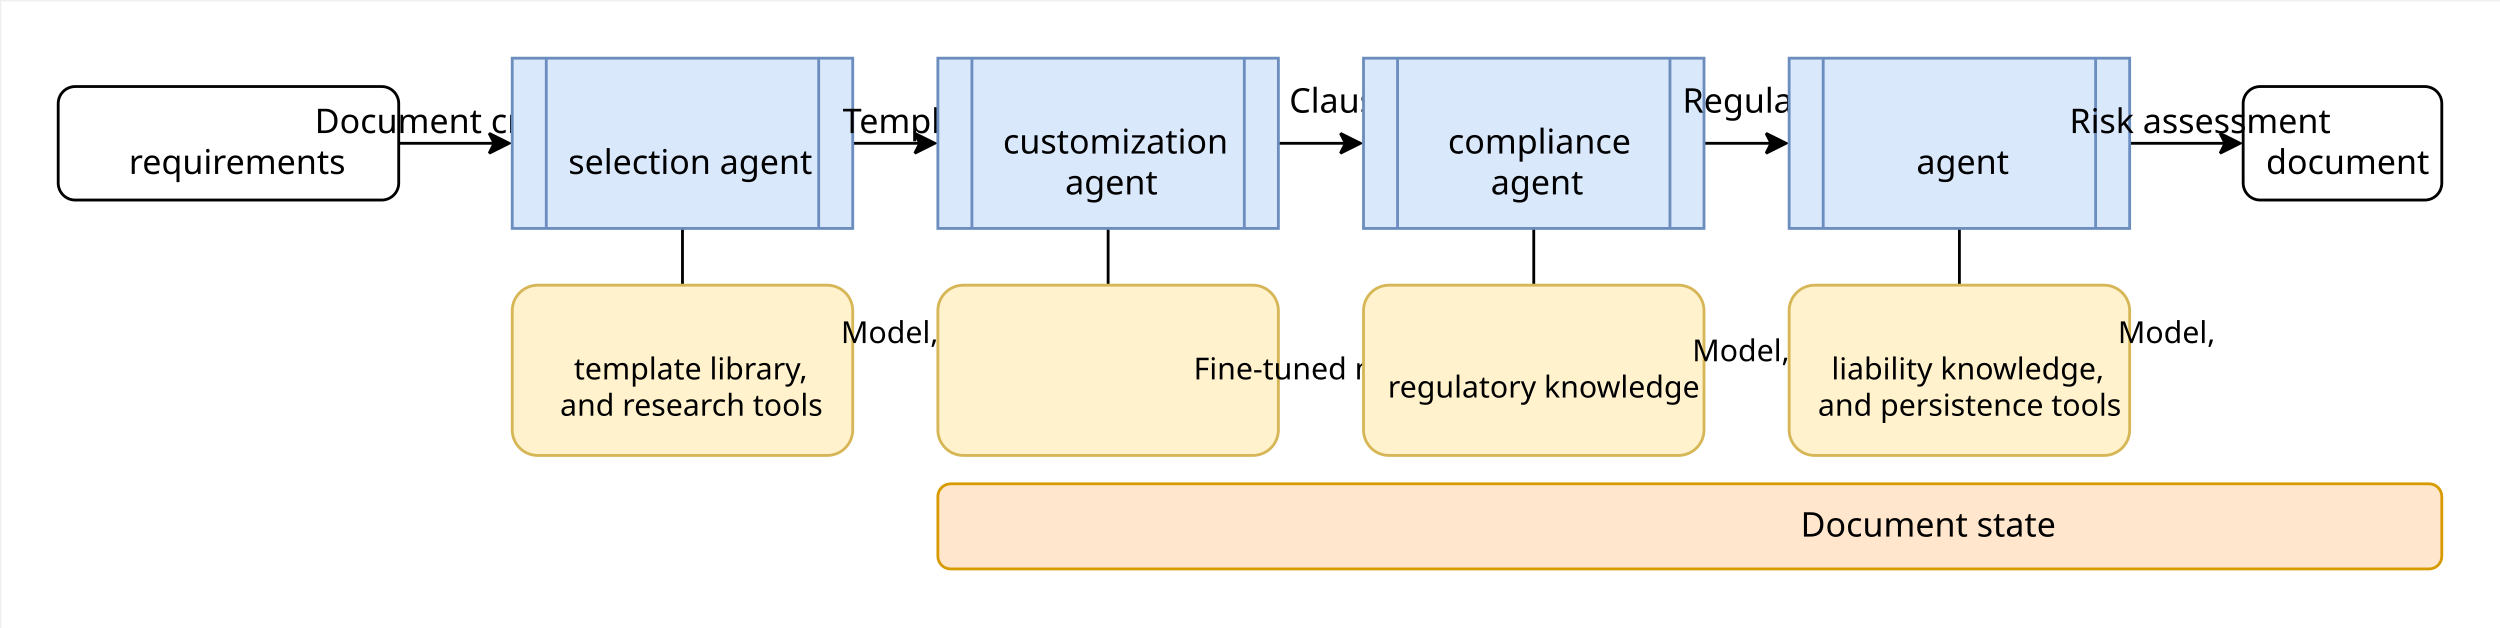
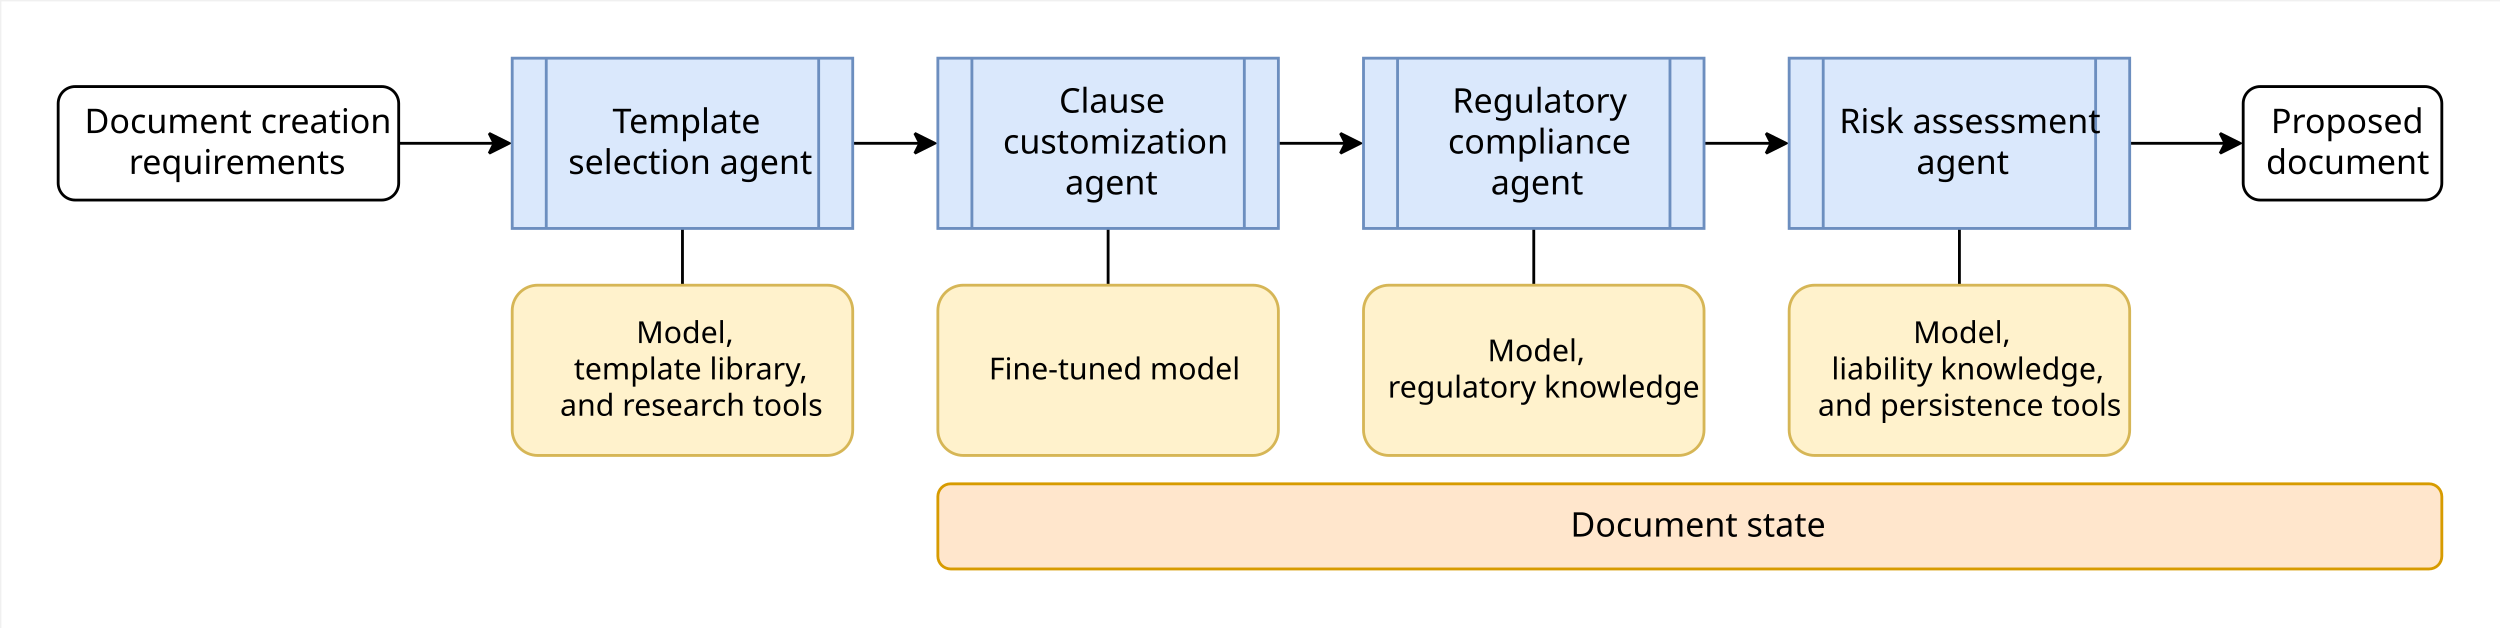
- <svg xmlns="http://www.w3.org/2000/svg" xmlns:ns1="http://schemas.microsoft.com/visio/2003/SVGExtensions/" width="9.177in" height="2.302in" viewBox="0 0 660.75 165.75" xml:space="preserve" color-interpolation-filters="sRGB" class="st15">
-   <ns1:documentProperties ns1:langID="2052" ns1:viewMarkup="false" />
-   <style type="text/css">
- 	
- 		.st1 {fill:#ffffff;stroke:none;stroke-linecap:butt;stroke-width:0.75}
- 		.st2 {fill:none}
- 		.st3 {stroke:#000000;stroke-linecap:butt;stroke-width:0.75}
- 		.st4 {fill:#000000;stroke:#000000;stroke-linecap:butt;stroke-width:0.75}
- 		.st5 {fill:#ffffff;stroke:#000000;stroke-linecap:butt;stroke-width:0.75}
- 		.st6 {fill:#000000;font-family:Segoe UI;font-size:0.75em}
- 		.st7 {font-size:1em}
- 		.st8 {fill:#dae8fc;stroke:#6c8ebf;stroke-linecap:butt;stroke-width:0.75}
- 		.st9 {stroke:#6c8ebf;stroke-linecap:butt;stroke-width:0.75}
- 		.st10 {fill:none;stroke:none;stroke-linecap:butt;stroke-width:0.75}
- 		.st11 {fill:#000000;font-family:Segoe UI;font-size:0.5em}
- 		.st12 {fill:#fff2cc;stroke:#d6b656;stroke-linecap:butt;stroke-width:0.75}
- 		.st13 {fill:#000000;font-family:Segoe UI;font-size:0.667em}
- 		.st14 {fill:#ffe6cc;stroke:#d79b00;stroke-linecap:butt;stroke-width:0.75}
- 		.st15 {fill:none;fill-rule:evenodd;font-size:12px;overflow:visible;stroke-linecap:square;stroke-miterlimit:3}
- 	
- 	</style>
-   <g ns1:mID="0" ns1:index="1" ns1:groupContext="foregroundPage">
-     <ns1:pageProperties ns1:drawingScale="1" ns1:pageScale="1" ns1:drawingUnits="19" ns1:shadowOffsetX="9" ns1:shadowOffsetY="-9" />
-     <g id="shape1-1" ns1:mID="1" ns1:groupContext="shape" transform="translate(0.375,0.375)">
-       <rect x="0" y="0" width="660.75" height="165.75" class="st1" />
+ <svg xmlns="http://www.w3.org/2000/svg" width="881" height="221" class="st15" color-interpolation-filters="sRGB" viewBox="0 0 660.75 165.75" xml:space="preserve">
+   <style type="text/css">.st1{fill:#fff;stroke:none;stroke-linecap:butt;stroke-width:.75}.st2{fill:none}.st3,.st4,.st5{stroke:#000;stroke-linecap:butt;stroke-width:.75}.st4{fill:#000}.st5{fill:#fff}.st6{fill:#000;font-family:Segoe UI;font-size:.75em}.st7{font-size:1em}.st8{fill:#dae8fc}.st10,.st8,.st9{stroke-linecap:butt;stroke-width:.75}.st8,.st9{stroke:#6c8ebf}.st10{fill:none;stroke:none}.st11{fill:#000;font-family:Segoe UI;font-size:.5em}.st12{fill:#fff2cc;stroke:#d6b656;stroke-linecap:butt;stroke-width:.75}.st13{fill:#000;font-family:Segoe UI;font-size:.667em}.st14{fill:#ffe6cc;stroke:#d79b00;stroke-linecap:butt;stroke-width:.75}.st15{fill:none;fill-rule:evenodd;font-size:12px;overflow:visible;stroke-linecap:square;stroke-miterlimit:3}</style>
+   <g>
+     <g id="shape1-1" transform="translate(0.375,0.375)">
+       <rect width="660.75" height="165.75" x="0" y="0" class="st1" />
    </g>
-     <g id="group2-3" transform="translate(15.375,-15.375)" ns1:mID="2" ns1:groupContext="group">
-       <g id="group3-4" transform="translate(90,-109.875)" ns1:mID="3" ns1:groupContext="group">
-         <g id="shape4-5" ns1:mID="4" ns1:groupContext="shape" transform="translate(-2.09832E-13,-2.625)">
+     <g id="group2-3" transform="translate(15.375,-15.375)">
+       <g id="group3-4" transform="translate(90,-109.875)">
+         <g id="shape4-5" transform="translate(-2.09832E-13,-2.625)">
          <path d="M0 165.75 L25.22 165.75 L0 165.75 Z" class="st2" />
          <path d="M0 165.75 L25.22 165.75" class="st3" />
        </g>
-         <g id="shape5-8" ns1:mID="5" ns1:groupContext="shape" transform="translate(23.91,2.84217E-14)">
-           <path d="M5.25 163.12 L0 165.75 L1.31 163.12 L0 160.5 L5.25 163.12 Z" class="st4" />
-         </g>
-       </g>
-       <g id="group6-10" transform="translate(-2.71783E-13,-97.5)" ns1:mID="6" ns1:groupContext="group">
-         <g id="shape7-11" ns1:mID="7" ns1:groupContext="shape">
-           <path d="M0 161.25 A4.5 4.5 -180 0 0 4.5 165.75 L85.5 165.75 A4.5 4.5 -180 0 0 90 161.25 L90 140.25          A4.5 4.5 -180 0 0 85.5 135.75 L4.5 135.75 A4.5 4.5 -180 0 0 0 140.25 L0 161.25 Z" class="st5" />
-         </g>
-         <g id="shape6-13" ns1:mID="6" ns1:groupContext="groupContent">
-           <ns1:textBlock ns1:margins="rect(0,0,0,0)" />
-           <ns1:textRect cx="45" cy="150.75" width="90" height="30" />
-           <text x="6.97" y="148.05" class="st6" ns1:langID="1033">
-             <ns1:paragraph ns1:horizAlign="1" />
-             <ns1:tabList />Document creation <tspan x="18.67" dy="1.2em" class="st7">requirements</tspan>
-           </text>
-         </g>
-       </g>
-       <g id="group9-16" transform="translate(210,-109.875)" ns1:mID="9" ns1:groupContext="group">
-         <g id="shape10-17" ns1:mID="10" ns1:groupContext="shape" transform="translate(-1.39888E-14,-2.625)">
+         <g id="shape5-8" transform="translate(23.91,2.84217E-14)">
+           <path d="M5.25 163.12 L0 165.75 L1.31 163.12 L0 160.5 L5.25 163.12 Z" class="st4" />
+         </g>
+       </g>
+       <g id="group6-10" transform="translate(-2.71783E-13,-97.5)">
+         <g id="shape7-11">
+           <path d="M0 161.25 A4.5 4.5 -180 0 0 4.5 165.75 L85.5 165.75 A4.5 4.5 -180 0 0 90 161.25 L90 140.25 A4.5 4.5 -180 0 0 85.5 135.75 L4.5 135.75 A4.5 4.5 -180 0 0 0 140.25 L0 161.25 Z" class="st5" />
+         </g>
+         <g id="shape6-13">
+           <text x="6.97" y="148.05" class="st6">Document creation <tspan x="18.67" class="st7" dy="1.2em">requirements</tspan>
+           </text>
+         </g>
+       </g>
+       <g id="group9-16" transform="translate(210,-109.875)">
+         <g id="shape10-17" transform="translate(-1.39888E-14,-2.625)">
          <path d="M0 165.75 L17.72 165.75 L0 165.75 Z" class="st2" />
          <path d="M0 165.75 L17.72 165.75" class="st3" />
        </g>
-         <g id="shape11-20" ns1:mID="11" ns1:groupContext="shape" transform="translate(16.41,2.84217E-14)">
-           <path d="M5.25 163.12 L0 165.75 L1.31 163.12 L0 160.5 L5.25 163.12 Z" class="st4" />
-         </g>
-       </g>
-       <g id="shape12-22" ns1:mID="12" ns1:groupContext="shape" transform="translate(165,-75)">
+         <g id="shape11-20" transform="translate(16.41,2.84217E-14)">
+           <path d="M5.25 163.12 L0 165.75 L1.31 163.12 L0 160.5 L5.25 163.12 Z" class="st4" />
+         </g>
+       </g>
+       <g id="shape12-22" transform="translate(165,-75)">
        <path d="M0 150.75 L0 165.75 L0 150.75 Z" class="st2" />
        <path d="M0 150.75 L0 165.75" class="st3" />
      </g>
-       <g id="group13-25" transform="translate(120,-90)" ns1:mID="13" ns1:groupContext="group">
-         <g id="group14-26" ns1:mID="14" ns1:groupContext="group">
-           <g id="shape15-27" ns1:mID="15" ns1:groupContext="shape">
-             <rect x="0" y="120.75" width="90" height="45" class="st8" />
-           </g>
-           <g id="shape16-29" ns1:mID="16" ns1:groupContext="shape" transform="translate(9,2.55795E-13)">
-             <path d="M0 120.75 L0 165.75 L0 120.75 ZM72 120.75 L72 165.75 L72 120.75 Z" class="st2" />
-             <path d="M0 120.75 L0 165.75M72 120.75 L72 165.75" class="st9" />
-           </g>
-         </g>
-         <g id="shape13-32" ns1:mID="13" ns1:groupContext="groupContent">
-           <ns1:textBlock ns1:margins="rect(0,0,0,0)" />
-           <ns1:textRect cx="45" cy="143.25" width="90" height="45" />
-           <text x="26.51" y="140.55" class="st6" ns1:langID="1033">
-             <ns1:paragraph ns1:horizAlign="1" />
-             <ns1:tabList />Template <ns1:newlineChar />
-             <tspan x="14.82" dy="1.2em" class="st7">selection agent</tspan>
-           </text>
-         </g>
-       </g>
-       <g id="group18-35" transform="translate(322.5,-109.875)" ns1:mID="18" ns1:groupContext="group">
-         <g id="shape19-36" ns1:mID="19" ns1:groupContext="shape" transform="translate(-1.39888E-14,-2.625)">
+       <g id="group13-25" transform="translate(120,-90)">
+         <g id="group14-26">
+           <g id="shape15-27">
+             <rect width="90" height="45" x="0" y="120.75" class="st8" />
+           </g>
+           <g id="shape16-29" transform="translate(9,2.55795E-13)">
+             <path d="M0 120.75 L0 165.75 L0 120.75 ZM72 120.75 L72 165.75 L72 120.75 Z" class="st2" />
+             <path d="M0 120.75 L0 165.75M72 120.75 L72 165.75" class="st9" />
+           </g>
+         </g>
+         <g id="shape13-32">
+           <text x="26.51" y="140.55" class="st6">Template <tspan x="14.82" class="st7" dy="1.2em">selection agent</tspan>
+           </text>
+         </g>
+       </g>
+       <g id="group18-35" transform="translate(322.5,-109.875)">
+         <g id="shape19-36" transform="translate(-1.39888E-14,-2.625)">
          <path d="M0 165.75 L17.72 165.75 L0 165.75 Z" class="st2" />
          <path d="M0 165.75 L17.72 165.75" class="st3" />
        </g>
-         <g id="shape20-39" ns1:mID="20" ns1:groupContext="shape" transform="translate(16.41,2.84217E-14)">
-           <path d="M5.25 163.12 L0 165.75 L1.31 163.12 L0 160.5 L5.25 163.12 Z" class="st4" />
-         </g>
-       </g>
-       <g id="shape21-41" ns1:mID="21" ns1:groupContext="shape" transform="translate(277.5,-75)">
+         <g id="shape20-39" transform="translate(16.41,2.84217E-14)">
+           <path d="M5.25 163.12 L0 165.75 L1.31 163.12 L0 160.5 L5.25 163.12 Z" class="st4" />
+         </g>
+       </g>
+       <g id="shape21-41" transform="translate(277.5,-75)">
        <path d="M0 150.75 L0 165.75 L0 150.75 L0 165.75 L0 150.75 Z" class="st2" />
        <path d="M0 150.75 L0 165.75 L0 150.75 L0 165.75" class="st3" />
      </g>
-       <g id="group22-44" transform="translate(232.5,-90)" ns1:mID="22" ns1:groupContext="group">
-         <g id="group23-45" ns1:mID="23" ns1:groupContext="group">
-           <g id="shape24-46" ns1:mID="24" ns1:groupContext="shape">
-             <rect x="0" y="120.75" width="90" height="45" class="st8" />
-           </g>
-           <g id="shape25-48" ns1:mID="25" ns1:groupContext="shape" transform="translate(9,2.55795E-13)">
-             <path d="M0 120.75 L0 165.75 L0 120.75 ZM72 120.75 L72 165.75 L72 120.75 Z" class="st2" />
-             <path d="M0 120.75 L0 165.75M72 120.75 L72 165.75" class="st9" />
-           </g>
-         </g>
-         <g id="shape22-51" ns1:mID="22" ns1:groupContext="groupContent">
-           <ns1:textBlock ns1:margins="rect(0,0,0,0)" />
-           <ns1:textRect cx="45" cy="143.25" width="90" height="45" />
-           <text x="32.03" y="135.15" class="st6" ns1:langID="1033">
-             <ns1:paragraph ns1:horizAlign="1" />
-             <ns1:tabList />Clause <ns1:newlineChar />
-             <tspan x="17.22" dy="1.2em" class="st7">customization <ns1:newlineChar />
-             </tspan>
-             <tspan x="33.64" dy="1.2em" class="st7">agent</tspan>
-           </text>
-         </g>
-       </g>
-       <g id="group27-55" transform="translate(435,-109.875)" ns1:mID="27" ns1:groupContext="group">
-         <g id="shape28-56" ns1:mID="28" ns1:groupContext="shape" transform="translate(-1.39888E-14,-2.625)">
+       <g id="group22-44" transform="translate(232.5,-90)">
+         <g id="group23-45">
+           <g id="shape24-46">
+             <rect width="90" height="45" x="0" y="120.75" class="st8" />
+           </g>
+           <g id="shape25-48" transform="translate(9,2.55795E-13)">
+             <path d="M0 120.75 L0 165.75 L0 120.75 ZM72 120.75 L72 165.75 L72 120.75 Z" class="st2" />
+             <path d="M0 120.75 L0 165.75M72 120.75 L72 165.75" class="st9" />
+           </g>
+         </g>
+         <g id="shape22-51">
+           <text x="32.03" y="135.15" class="st6">Clause <tspan x="17.22" class="st7" dy="1.2em">customization </tspan>
+             <tspan x="33.64" class="st7" dy="1.2em">agent</tspan>
+           </text>
+         </g>
+       </g>
+       <g id="group27-55" transform="translate(435,-109.875)">
+         <g id="shape28-56" transform="translate(-1.39888E-14,-2.625)">
          <path d="M0 165.75 L15 165.75 L7.5 165.75 L17.72 165.75 L0 165.75 Z" class="st2" />
          <path d="M0 165.75 L15 165.75 L7.5 165.75 L17.72 165.75" class="st3" />
        </g>
-         <g id="shape29-59" ns1:mID="29" ns1:groupContext="shape" transform="translate(16.41,2.84217E-14)">
-           <path d="M5.25 163.12 L0 165.75 L1.31 163.12 L0 160.5 L5.25 163.12 Z" class="st4" />
-         </g>
-       </g>
-       <g id="shape30-61" ns1:mID="30" ns1:groupContext="shape" transform="translate(390,-75)">
+         <g id="shape29-59" transform="translate(16.41,2.84217E-14)">
+           <path d="M5.25 163.12 L0 165.75 L1.31 163.12 L0 160.5 L5.25 163.12 Z" class="st4" />
+         </g>
+       </g>
+       <g id="shape30-61" transform="translate(390,-75)">
        <path d="M0 150.75 L0 165.75 L0 150.75 Z" class="st2" />
        <path d="M0 150.75 L0 165.75" class="st3" />
      </g>
-       <g id="group31-64" transform="translate(345,-90)" ns1:mID="31" ns1:groupContext="group">
-         <g id="group32-65" ns1:mID="32" ns1:groupContext="group">
-           <g id="shape33-66" ns1:mID="33" ns1:groupContext="shape">
-             <rect x="0" y="120.75" width="90" height="45" class="st8" />
-           </g>
-           <g id="shape34-68" ns1:mID="34" ns1:groupContext="shape" transform="translate(9,2.55795E-13)">
-             <path d="M0 120.75 L0 165.75 L0 120.75 ZM72 120.75 L72 165.75 L72 120.75 Z" class="st2" />
-             <path d="M0 120.75 L0 165.75M72 120.75 L72 165.75" class="st9" />
-           </g>
-         </g>
-         <g id="shape31-71" ns1:mID="31" ns1:groupContext="groupContent">
-           <ns1:textBlock ns1:margins="rect(0,0,0,0)" />
-           <ns1:textRect cx="45" cy="143.25" width="90" height="45" />
-           <text x="23.48" y="135.15" class="st6" ns1:langID="1033">
-             <ns1:paragraph ns1:horizAlign="1" />
-             <ns1:tabList />Regulatory <tspan x="22.32" dy="1.2em" class="st7">compliance <ns1:newlineChar />
-             </tspan>
-             <tspan x="33.64" dy="1.2em" class="st7">agent</tspan>
-           </text>
-         </g>
-       </g>
-       <g id="group36-75" transform="translate(577.5,-97.5)" ns1:mID="36" ns1:groupContext="group">
-         <g id="shape37-76" ns1:mID="37" ns1:groupContext="shape">
-           <path d="M-0 161.25 A4.5 4.5 -180 0 0 4.5 165.75 L48 165.75 A4.5 4.5 -180 0 0 52.5 161.25 L52.5 140.25          A4.5 4.5 -180 0 0 48 135.75 L4.5 135.75 A4.5 4.5 -180 0 0 0 140.25 L0 161.25 Z" class="st5" />
-         </g>
-         <g id="shape38-78" ns1:mID="38" ns1:groupContext="shape" transform="translate(555.725,-122.55)">
-           <ns1:textBlock ns1:margins="rect(0,0,0,0)" />
-           <ns1:textRect cx="63.025" cy="160.35" width="126.06" height="10.8" />
-           <rect x="0" y="154.95" width="126.05" height="10.8" class="st10" />
-           <text x="44.12" y="162.15" class="st11" ns1:langID="2052">
-             <ns1:paragraph ns1:horizAlign="1" />
-             <ns1:tabList />Proposed do...</text>
-         </g>
-         <g id="shape36-81" ns1:mID="36" ns1:groupContext="groupContent">
-           <ns1:textBlock ns1:margins="rect(0,0,0,0)" />
-           <ns1:textRect cx="26.25" cy="150.75" width="52.5" height="30" />
-           <text x="7.33" y="148.05" class="st6" ns1:langID="1033">
-             <ns1:paragraph ns1:horizAlign="1" />
-             <ns1:tabList />Proposed <tspan x="6.04" dy="1.2em" class="st7">document</tspan>
-           </text>
-         </g>
-       </g>
-       <g id="group39-84" transform="translate(120,-30)" ns1:mID="39" ns1:groupContext="group">
-         <g id="shape40-85" ns1:mID="40" ns1:groupContext="shape">
-           <path d="M0 159 A6.75 6.75 -180 0 0 6.75 165.75 L83.25 165.75 A6.75 6.75 -180 0 0 90 159 L90 127.5          A6.75 6.75 -180 0 0 83.25 120.75 L6.75 120.75 A6.75 6.75 -180 0 0 -0 127.5 L0 159 Z" class="st12" />
-         </g>
-         <g id="shape39-87" ns1:mID="39" ns1:groupContext="groupContent">
-           <ns1:textBlock ns1:margins="rect(0,0,0,0)" />
-           <ns1:textRect cx="45" cy="143.25" width="90" height="45" />
-           <text x="32.78" y="136.05" class="st13" ns1:langID="1033">
-             <ns1:paragraph ns1:horizAlign="1" />
-             <ns1:tabList />Model,<ns1:newlineChar />
-             <tspan x="16.3" dy="1.2em" class="st7">template library,<ns1:newlineChar />
-             </tspan>
-             <tspan x="12.64" dy="1.2em" class="st7">and research tools</tspan>
-           </text>
-         </g>
-       </g>
-       <g id="group42-91" transform="translate(232.5,-30)" ns1:mID="42" ns1:groupContext="group">
-         <g id="shape43-92" ns1:mID="43" ns1:groupContext="shape">
-           <path d="M0 159 A6.75 6.75 -180 0 0 6.75 165.75 L83.25 165.75 A6.75 6.75 -180 0 0 90 159 L90 127.5          A6.75 6.75 -180 0 0 83.25 120.75 L6.75 120.75 A6.75 6.75 -180 0 0 -0 127.5 L0 159 Z" class="st12" />
-         </g>
-         <g id="shape42-94" ns1:mID="42" ns1:groupContext="groupContent">
-           <ns1:textBlock ns1:margins="rect(0,0,0,0)" />
-           <ns1:textRect cx="45" cy="143.25" width="90" height="45" />
-           <text x="13.49" y="145.65" class="st13" ns1:langID="1033">
-             <ns1:paragraph ns1:horizAlign="1" />
-             <ns1:tabList />Fine-tuned model</text>
-         </g>
-       </g>
-       <g id="group45-96" transform="translate(345,-30)" ns1:mID="45" ns1:groupContext="group">
-         <g id="shape46-97" ns1:mID="46" ns1:groupContext="shape">
-           <path d="M0 159 A6.75 6.75 -180 0 0 6.75 165.75 L83.25 165.75 A6.75 6.75 -180 0 0 90 159 L90 127.5          A6.75 6.75 -180 0 0 83.25 120.75 L6.75 120.75 A6.75 6.75 -180 0 0 -0 127.5 L0 159 Z" class="st12" />
-         </g>
-         <g id="shape45-99" ns1:mID="45" ns1:groupContext="groupContent">
-           <ns1:textBlock ns1:margins="rect(0,0,0,0)" />
-           <ns1:textRect cx="45" cy="143.25" width="90" height="45" />
-           <text x="32.78" y="140.85" class="st13" ns1:langID="1033">
-             <ns1:paragraph ns1:horizAlign="1" />
-             <ns1:tabList />Model,<ns1:newlineChar />
-             <tspan x="6.42" dy="1.2em" class="st7">regulatory knowledge</tspan>
-           </text>
-         </g>
-       </g>
-       <g id="group48-102" transform="translate(232.5,5.68434E-14)" ns1:mID="48" ns1:groupContext="group">
-         <g id="shape49-103" ns1:mID="49" ns1:groupContext="shape">
-           <path d="M0 162.37 A3.375 3.375 -180 0 0 3.37 165.75 L394.12 165.75 A3.375 3.375 -180 0 0 397.5 162.37          L397.5 146.62 A3.375 3.375 -180 0 0 394.12 143.25 L3.37 143.25 A3.375 3.375 -180 0 0 -0          146.62 L0 162.37 Z" class="st14" />
-         </g>
-         <g id="shape48-105" ns1:mID="48" ns1:groupContext="groupContent">
-           <ns1:textBlock ns1:margins="rect(0,0,0,0)" />
-           <ns1:textRect cx="198.75" cy="154.5" width="397.5" height="22.5" />
-           <text x="167.2" y="157.2" class="st6" ns1:langID="1033">
-             <ns1:paragraph ns1:horizAlign="1" />
-             <ns1:tabList />Document state</text>
-         </g>
-       </g>
-       <g id="group51-107" transform="translate(547.5,-109.875)" ns1:mID="51" ns1:groupContext="group">
-         <g id="shape52-108" ns1:mID="52" ns1:groupContext="shape" transform="translate(-2.09832E-13,-2.625)">
+       <g id="group31-64" transform="translate(345,-90)">
+         <g id="group32-65">
+           <g id="shape33-66">
+             <rect width="90" height="45" x="0" y="120.75" class="st8" />
+           </g>
+           <g id="shape34-68" transform="translate(9,2.55795E-13)">
+             <path d="M0 120.75 L0 165.75 L0 120.75 ZM72 120.75 L72 165.75 L72 120.75 Z" class="st2" />
+             <path d="M0 120.75 L0 165.75M72 120.75 L72 165.75" class="st9" />
+           </g>
+         </g>
+         <g id="shape31-71">
+           <text x="23.48" y="135.15" class="st6">Regulatory <tspan x="22.32" class="st7" dy="1.2em">compliance </tspan>
+             <tspan x="33.64" class="st7" dy="1.2em">agent</tspan>
+           </text>
+         </g>
+       </g>
+       <g id="group36-75" transform="translate(577.5,-97.5)">
+         <g id="shape37-76">
+           <path d="M-0 161.25 A4.5 4.5 -180 0 0 4.5 165.75 L48 165.75 A4.5 4.5 -180 0 0 52.5 161.25 L52.5 140.25 A4.5 4.5 -180 0 0 48 135.75 L4.5 135.75 A4.5 4.5 -180 0 0 0 140.25 L0 161.25 Z" class="st5" />
+         </g>
+         <g id="shape38-78" transform="translate(555.725,-122.55)">
+           <rect width="126.05" height="10.8" x="0" y="154.95" class="st10" />
+           <text x="44.12" y="162.15" class="st11">Proposed do...</text>
+         </g>
+         <g id="shape36-81">
+           <text x="7.33" y="148.05" class="st6">Proposed <tspan x="6.04" class="st7" dy="1.2em">document</tspan>
+           </text>
+         </g>
+       </g>
+       <g id="group39-84" transform="translate(120,-30)">
+         <g id="shape40-85">
+           <path d="M0 159 A6.75 6.75 -180 0 0 6.75 165.75 L83.25 165.75 A6.75 6.75 -180 0 0 90 159 L90 127.5 A6.75 6.75 -180 0 0 83.25 120.75 L6.75 120.75 A6.75 6.75 -180 0 0 -0 127.5 L0 159 Z" class="st12" />
+         </g>
+         <g id="shape39-87">
+           <text x="32.78" y="136.05" class="st13">Model,<tspan x="16.3" class="st7" dy="1.2em">template library,</tspan>
+             <tspan x="12.64" class="st7" dy="1.2em">and research tools</tspan>
+           </text>
+         </g>
+       </g>
+       <g id="group42-91" transform="translate(232.5,-30)">
+         <g id="shape43-92">
+           <path d="M0 159 A6.75 6.75 -180 0 0 6.75 165.75 L83.25 165.75 A6.75 6.75 -180 0 0 90 159 L90 127.5 A6.75 6.75 -180 0 0 83.25 120.75 L6.75 120.75 A6.75 6.75 -180 0 0 -0 127.5 L0 159 Z" class="st12" />
+         </g>
+         <g id="shape42-94">
+           <text x="13.49" y="145.65" class="st13">Fine-tuned model</text>
+         </g>
+       </g>
+       <g id="group45-96" transform="translate(345,-30)">
+         <g id="shape46-97">
+           <path d="M0 159 A6.75 6.75 -180 0 0 6.75 165.75 L83.25 165.75 A6.75 6.75 -180 0 0 90 159 L90 127.5 A6.75 6.75 -180 0 0 83.25 120.75 L6.75 120.75 A6.75 6.75 -180 0 0 -0 127.5 L0 159 Z" class="st12" />
+         </g>
+         <g id="shape45-99">
+           <text x="32.78" y="140.85" class="st13">Model,<tspan x="6.42" class="st7" dy="1.2em">regulatory knowledge</tspan>
+           </text>
+         </g>
+       </g>
+       <g id="group48-102" transform="translate(232.5,5.68434E-14)">
+         <g id="shape49-103">
+           <path d="M0 162.37 A3.375 3.375 -180 0 0 3.37 165.75 L394.12 165.75 A3.375 3.375 -180 0 0 397.5 162.37 L397.5 146.62 A3.375 3.375 -180 0 0 394.12 143.25 L3.37 143.25 A3.375 3.375 -180 0 0 -0 146.62 L0 162.37 Z" class="st14" />
+         </g>
+         <g id="shape48-105">
+           <text x="167.2" y="157.2" class="st6">Document state</text>
+         </g>
+       </g>
+       <g id="group51-107" transform="translate(547.5,-109.875)">
+         <g id="shape52-108" transform="translate(-2.09832E-13,-2.625)">
          <path d="M0 165.75 L25.22 165.75 L0 165.75 Z" class="st2" />
          <path d="M0 165.75 L25.22 165.75" class="st3" />
        </g>
-         <g id="shape53-111" ns1:mID="53" ns1:groupContext="shape" transform="translate(23.91,2.84217E-14)">
-           <path d="M5.25 163.12 L0 165.75 L1.31 163.12 L0 160.5 L5.25 163.12 Z" class="st4" />
-         </g>
-       </g>
-       <g id="shape54-113" ns1:mID="54" ns1:groupContext="shape" transform="translate(502.5,-75)">
+         <g id="shape53-111" transform="translate(23.91,2.84217E-14)">
+           <path d="M5.25 163.12 L0 165.75 L1.31 163.12 L0 160.5 L5.25 163.12 Z" class="st4" />
+         </g>
+       </g>
+       <g id="shape54-113" transform="translate(502.5,-75)">
        <path d="M0 150.75 L0 165.75 L0 150.75 Z" class="st2" />
        <path d="M0 150.75 L0 165.75" class="st3" />
      </g>
-       <g id="group55-116" transform="translate(457.5,-90)" ns1:mID="55" ns1:groupContext="group">
-         <g id="group56-117" ns1:mID="56" ns1:groupContext="group">
-           <g id="shape57-118" ns1:mID="57" ns1:groupContext="shape">
-             <rect x="0" y="120.75" width="90" height="45" class="st8" />
-           </g>
-           <g id="shape58-120" ns1:mID="58" ns1:groupContext="shape" transform="translate(9,2.55795E-13)">
-             <path d="M0 120.75 L0 165.75 L0 120.75 ZM72 120.75 L72 165.75 L72 120.75 Z" class="st2" />
-             <path d="M0 120.75 L0 165.75M72 120.75 L72 165.75" class="st9" />
-           </g>
-         </g>
-         <g id="shape55-123" ns1:mID="55" ns1:groupContext="groupContent">
-           <ns1:textBlock ns1:margins="rect(0,0,0,0)" />
-           <ns1:textRect cx="45" cy="143.25" width="90" height="45" />
-           <text x="13.26" y="140.55" class="st6" ns1:langID="1033">
-             <ns1:paragraph ns1:horizAlign="1" />
-             <ns1:tabList />Risk assessment <ns1:newlineChar />
-             <tspan x="33.64" dy="1.2em" class="st7">agent</tspan>
-           </text>
-         </g>
-       </g>
-       <g id="group60-126" transform="translate(457.5,-30)" ns1:mID="60" ns1:groupContext="group">
-         <g id="shape61-127" ns1:mID="61" ns1:groupContext="shape">
-           <path d="M0 159 A6.75 6.75 -180 0 0 6.75 165.75 L83.25 165.75 A6.75 6.75 -180 0 0 90 159 L90 127.5          A6.75 6.75 -180 0 0 83.25 120.75 L6.75 120.75 A6.75 6.75 -180 0 0 -0 127.5 L0 159 Z" class="st12" />
-         </g>
-         <g id="shape60-129" ns1:mID="60" ns1:groupContext="groupContent">
-           <ns1:textBlock ns1:margins="rect(0,0,0,0)" />
-           <ns1:textRect cx="45" cy="143.25" width="90" height="45" />
-           <text x="32.78" y="136.05" class="st13" ns1:langID="1033">
-             <ns1:paragraph ns1:horizAlign="1" />
-             <ns1:tabList />Model,<ns1:newlineChar />
-             <tspan x="11.17" dy="1.2em" class="st7">liability knowledge,<ns1:newlineChar />
-             </tspan>
-             <tspan x="7.6" dy="1.2em" class="st7">and persistence tools</tspan>
+       <g id="group55-116" transform="translate(457.5,-90)">
+         <g id="group56-117">
+           <g id="shape57-118">
+             <rect width="90" height="45" x="0" y="120.75" class="st8" />
+           </g>
+           <g id="shape58-120" transform="translate(9,2.55795E-13)">
+             <path d="M0 120.75 L0 165.75 L0 120.75 ZM72 120.75 L72 165.75 L72 120.75 Z" class="st2" />
+             <path d="M0 120.75 L0 165.75M72 120.75 L72 165.75" class="st9" />
+           </g>
+         </g>
+         <g id="shape55-123">
+           <text x="13.26" y="140.55" class="st6">Risk assessment <tspan x="33.64" class="st7" dy="1.2em">agent</tspan>
+           </text>
+         </g>
+       </g>
+       <g id="group60-126" transform="translate(457.5,-30)">
+         <g id="shape61-127">
+           <path d="M0 159 A6.75 6.75 -180 0 0 6.75 165.75 L83.25 165.75 A6.75 6.75 -180 0 0 90 159 L90 127.5 A6.75 6.75 -180 0 0 83.25 120.75 L6.75 120.75 A6.75 6.75 -180 0 0 -0 127.5 L0 159 Z" class="st12" />
+         </g>
+         <g id="shape60-129">
+           <text x="32.78" y="136.05" class="st13">Model,<tspan x="11.17" class="st7" dy="1.2em">liability knowledge,</tspan>
+             <tspan x="7.6" class="st7" dy="1.2em">and persistence tools</tspan>
          </text>
        </g>
      </g>
    </g>
  </g>
</svg>
